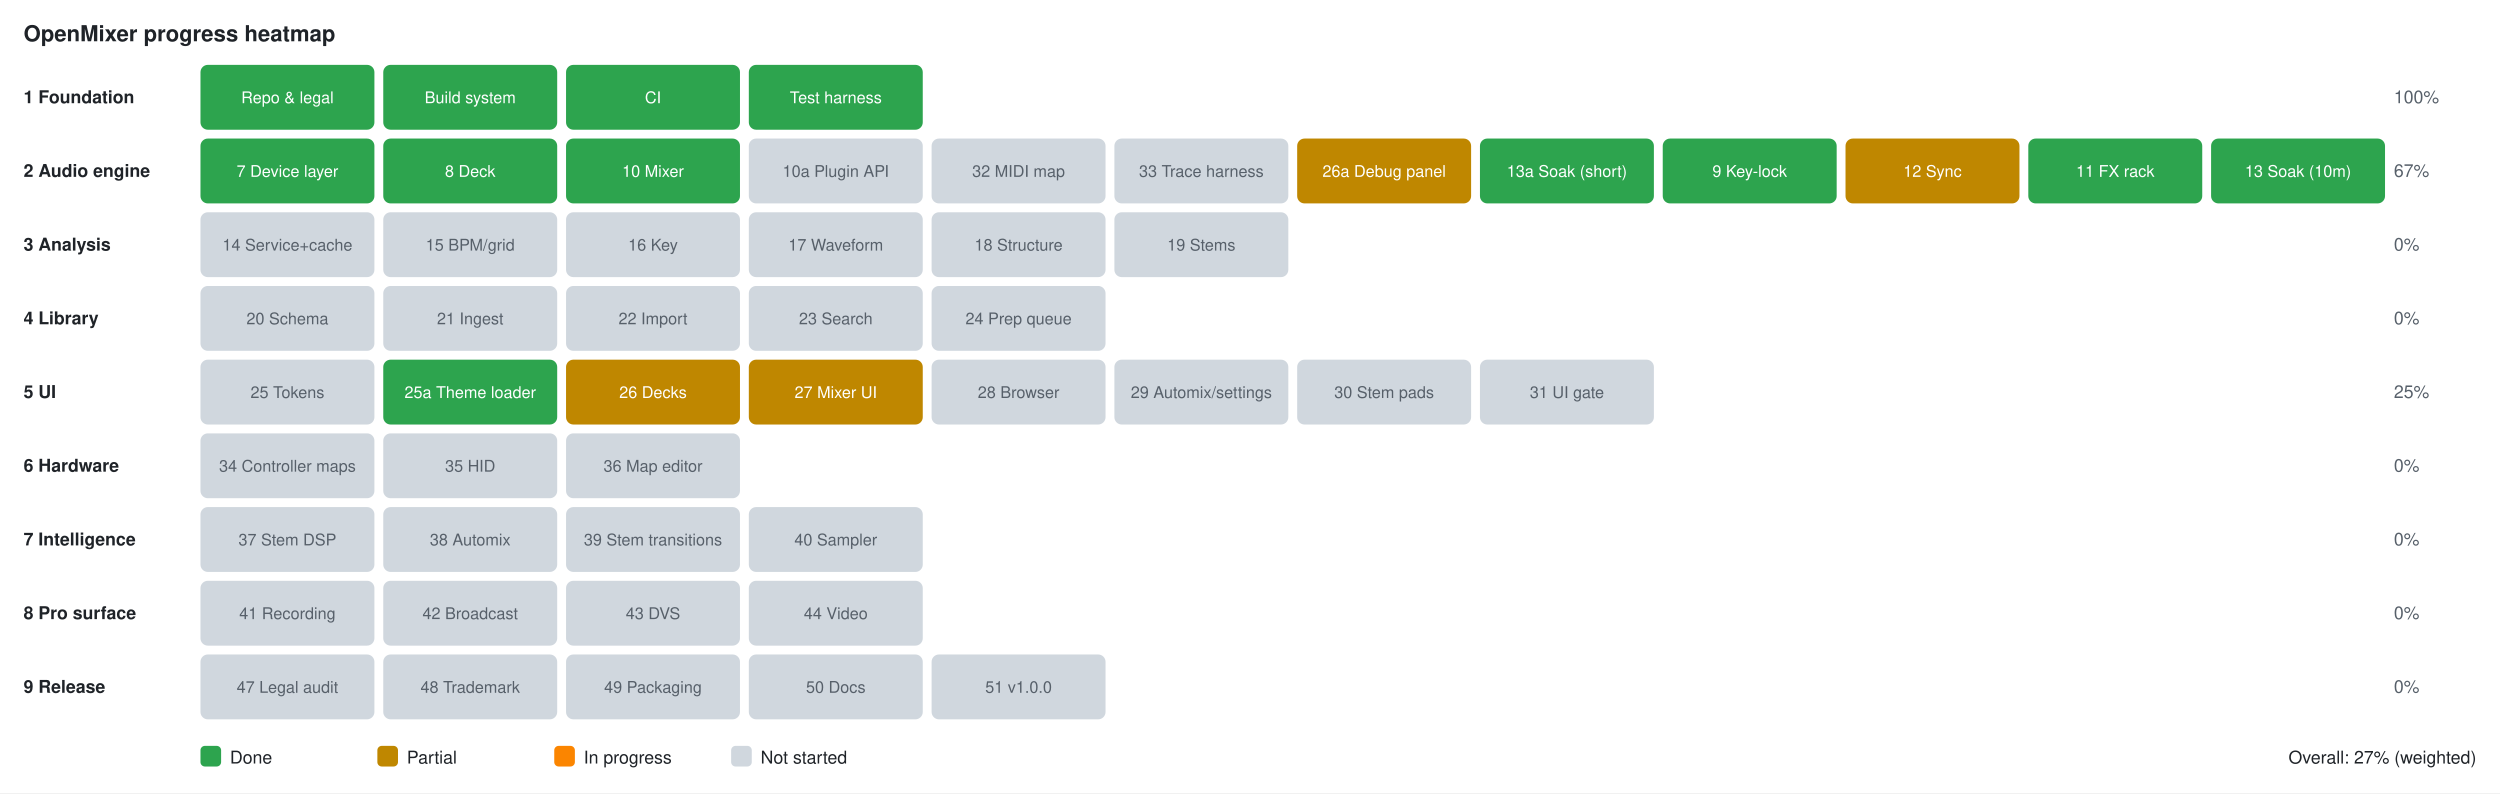
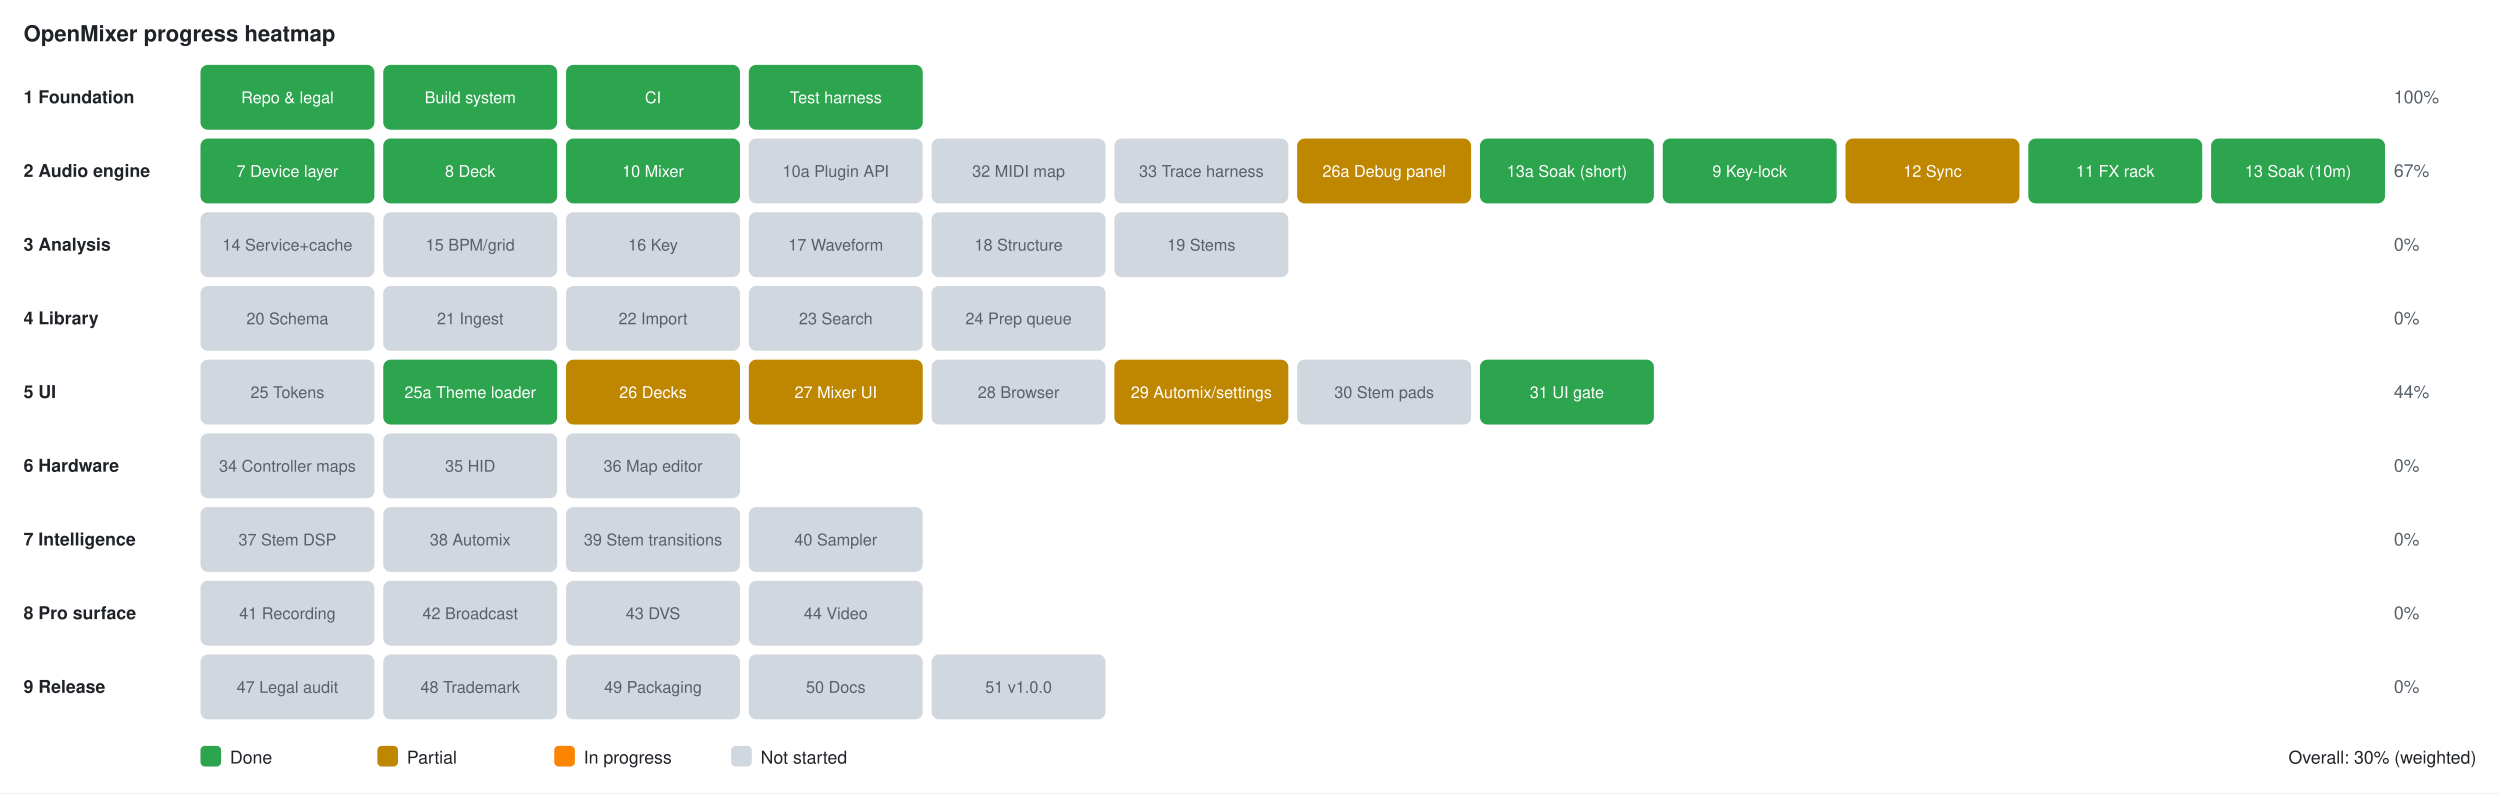
<svg xmlns="http://www.w3.org/2000/svg" width="1696" height="538" viewBox="0 0 1696 538" font-family="-apple-system,Segoe UI,Helvetica,Arial,sans-serif">
  <rect width="100%" height="100%" fill="#ffffff" />
  <text x="16" y="28" font-size="15" font-weight="600" fill="#1f2328">OpenMixer progress heatmap</text>
  <text x="16" y="70.0" font-size="12" font-weight="600" fill="#1f2328">1 Foundation</text>
  <g>
    <rect x="136" y="44" width="118" height="44" rx="5" fill="#2da44e" />
    <text x="195.0" y="70.0" font-size="11" text-anchor="middle" fill="#ffffff">Repo &amp; legal</text>
  </g>
  <g>
    <rect x="260" y="44" width="118" height="44" rx="5" fill="#2da44e" />
    <text x="319.0" y="70.0" font-size="11" text-anchor="middle" fill="#ffffff">Build system</text>
  </g>
  <g>
    <rect x="384" y="44" width="118" height="44" rx="5" fill="#2da44e" />
    <text x="443.0" y="70.0" font-size="11" text-anchor="middle" fill="#ffffff">CI</text>
  </g>
  <g>
    <rect x="508" y="44" width="118" height="44" rx="5" fill="#2da44e" />
    <text x="567.0" y="70.0" font-size="11" text-anchor="middle" fill="#ffffff">Test harness</text>
  </g>
  <text x="1624" y="70.0" font-size="12" fill="#57606a">100%</text>
  <text x="16" y="120.0" font-size="12" font-weight="600" fill="#1f2328">2 Audio engine</text>
  <g>
    <rect x="136" y="94" width="118" height="44" rx="5" fill="#2da44e" />
    <text x="195.0" y="120.0" font-size="11" text-anchor="middle" fill="#ffffff">7 Device layer</text>
  </g>
  <g>
    <rect x="260" y="94" width="118" height="44" rx="5" fill="#2da44e" />
    <text x="319.0" y="120.0" font-size="11" text-anchor="middle" fill="#ffffff">8 Deck</text>
  </g>
  <g>
    <rect x="384" y="94" width="118" height="44" rx="5" fill="#2da44e" />
    <text x="443.0" y="120.0" font-size="11" text-anchor="middle" fill="#ffffff">10 Mixer</text>
  </g>
  <g>
    <rect x="508" y="94" width="118" height="44" rx="5" fill="#d0d7de" />
    <text x="567.0" y="120.0" font-size="11" text-anchor="middle" fill="#57606a">10a Plugin API</text>
  </g>
  <g>
    <rect x="632" y="94" width="118" height="44" rx="5" fill="#d0d7de" />
    <text x="691.0" y="120.0" font-size="11" text-anchor="middle" fill="#57606a">32 MIDI map</text>
  </g>
  <g>
    <rect x="756" y="94" width="118" height="44" rx="5" fill="#d0d7de" />
    <text x="815.0" y="120.0" font-size="11" text-anchor="middle" fill="#57606a">33 Trace harness</text>
  </g>
  <g>
    <rect x="880" y="94" width="118" height="44" rx="5" fill="#bf8700" />
    <text x="939.0" y="120.0" font-size="11" text-anchor="middle" fill="#ffffff">26a Debug panel</text>
  </g>
  <g>
    <rect x="1004" y="94" width="118" height="44" rx="5" fill="#2da44e" />
    <text x="1063.0" y="120.0" font-size="11" text-anchor="middle" fill="#ffffff">13a Soak (short)</text>
  </g>
  <g>
    <rect x="1128" y="94" width="118" height="44" rx="5" fill="#2da44e" />
    <text x="1187.0" y="120.0" font-size="11" text-anchor="middle" fill="#ffffff">9 Key-lock</text>
  </g>
  <g>
    <rect x="1252" y="94" width="118" height="44" rx="5" fill="#bf8700" />
    <text x="1311.0" y="120.0" font-size="11" text-anchor="middle" fill="#ffffff">12 Sync</text>
  </g>
  <g>
    <rect x="1376" y="94" width="118" height="44" rx="5" fill="#2da44e" />
    <text x="1435.0" y="120.0" font-size="11" text-anchor="middle" fill="#ffffff">11 FX rack</text>
  </g>
  <g>
    <rect x="1500" y="94" width="118" height="44" rx="5" fill="#2da44e" />
    <text x="1559.0" y="120.0" font-size="11" text-anchor="middle" fill="#ffffff">13 Soak (10m)</text>
  </g>
  <text x="1624" y="120.0" font-size="12" fill="#57606a">67%</text>
  <text x="16" y="170.0" font-size="12" font-weight="600" fill="#1f2328">3 Analysis</text>
  <g>
    <rect x="136" y="144" width="118" height="44" rx="5" fill="#d0d7de" />
    <text x="195.0" y="170.0" font-size="11" text-anchor="middle" fill="#57606a">14 Service+cache</text>
  </g>
  <g>
    <rect x="260" y="144" width="118" height="44" rx="5" fill="#d0d7de" />
    <text x="319.0" y="170.0" font-size="11" text-anchor="middle" fill="#57606a">15 BPM/grid</text>
  </g>
  <g>
    <rect x="384" y="144" width="118" height="44" rx="5" fill="#d0d7de" />
    <text x="443.0" y="170.0" font-size="11" text-anchor="middle" fill="#57606a">16 Key</text>
  </g>
  <g>
    <rect x="508" y="144" width="118" height="44" rx="5" fill="#d0d7de" />
    <text x="567.0" y="170.0" font-size="11" text-anchor="middle" fill="#57606a">17 Waveform</text>
  </g>
  <g>
    <rect x="632" y="144" width="118" height="44" rx="5" fill="#d0d7de" />
    <text x="691.0" y="170.0" font-size="11" text-anchor="middle" fill="#57606a">18 Structure</text>
  </g>
  <g>
    <rect x="756" y="144" width="118" height="44" rx="5" fill="#d0d7de" />
    <text x="815.0" y="170.0" font-size="11" text-anchor="middle" fill="#57606a">19 Stems</text>
  </g>
  <text x="1624" y="170.0" font-size="12" fill="#57606a">0%</text>
  <text x="16" y="220.0" font-size="12" font-weight="600" fill="#1f2328">4 Library</text>
  <g>
    <rect x="136" y="194" width="118" height="44" rx="5" fill="#d0d7de" />
    <text x="195.0" y="220.0" font-size="11" text-anchor="middle" fill="#57606a">20 Schema</text>
  </g>
  <g>
    <rect x="260" y="194" width="118" height="44" rx="5" fill="#d0d7de" />
    <text x="319.0" y="220.0" font-size="11" text-anchor="middle" fill="#57606a">21 Ingest</text>
  </g>
  <g>
    <rect x="384" y="194" width="118" height="44" rx="5" fill="#d0d7de" />
    <text x="443.0" y="220.0" font-size="11" text-anchor="middle" fill="#57606a">22 Import</text>
  </g>
  <g>
    <rect x="508" y="194" width="118" height="44" rx="5" fill="#d0d7de" />
    <text x="567.0" y="220.0" font-size="11" text-anchor="middle" fill="#57606a">23 Search</text>
  </g>
  <g>
    <rect x="632" y="194" width="118" height="44" rx="5" fill="#d0d7de" />
    <text x="691.0" y="220.0" font-size="11" text-anchor="middle" fill="#57606a">24 Prep queue</text>
  </g>
  <text x="1624" y="220.0" font-size="12" fill="#57606a">0%</text>
  <text x="16" y="270.0" font-size="12" font-weight="600" fill="#1f2328">5 UI</text>
  <g>
    <rect x="136" y="244" width="118" height="44" rx="5" fill="#d0d7de" />
    <text x="195.0" y="270.0" font-size="11" text-anchor="middle" fill="#57606a">25 Tokens</text>
  </g>
  <g>
    <rect x="260" y="244" width="118" height="44" rx="5" fill="#2da44e" />
    <text x="319.0" y="270.0" font-size="11" text-anchor="middle" fill="#ffffff">25a Theme loader</text>
  </g>
  <g>
    <rect x="384" y="244" width="118" height="44" rx="5" fill="#bf8700" />
    <text x="443.0" y="270.0" font-size="11" text-anchor="middle" fill="#ffffff">26 Decks</text>
  </g>
  <g>
    <rect x="508" y="244" width="118" height="44" rx="5" fill="#bf8700" />
    <text x="567.0" y="270.0" font-size="11" text-anchor="middle" fill="#ffffff">27 Mixer UI</text>
  </g>
  <g>
    <rect x="632" y="244" width="118" height="44" rx="5" fill="#d0d7de" />
    <text x="691.0" y="270.0" font-size="11" text-anchor="middle" fill="#57606a">28 Browser</text>
  </g>
  <g>
-     <rect x="756" y="244" width="118" height="44" rx="5" fill="#d0d7de" />
-     <text x="815.0" y="270.0" font-size="11" text-anchor="middle" fill="#57606a">29 Automix/settings</text>
+     <rect x="756" y="244" width="118" height="44" rx="5" fill="#bf8700" />
+     <text x="815.0" y="270.0" font-size="11" text-anchor="middle" fill="#ffffff">29 Automix/settings</text>
  </g>
  <g>
    <rect x="880" y="244" width="118" height="44" rx="5" fill="#d0d7de" />
    <text x="939.0" y="270.0" font-size="11" text-anchor="middle" fill="#57606a">30 Stem pads</text>
  </g>
  <g>
-     <rect x="1004" y="244" width="118" height="44" rx="5" fill="#d0d7de" />
-     <text x="1063.0" y="270.0" font-size="11" text-anchor="middle" fill="#57606a">31 UI gate</text>
-   </g>
-   <text x="1624" y="270.0" font-size="12" fill="#57606a">25%</text>
+     <rect x="1004" y="244" width="118" height="44" rx="5" fill="#2da44e" />
+     <text x="1063.0" y="270.0" font-size="11" text-anchor="middle" fill="#ffffff">31 UI gate</text>
+   </g>
+   <text x="1624" y="270.0" font-size="12" fill="#57606a">44%</text>
  <text x="16" y="320.0" font-size="12" font-weight="600" fill="#1f2328">6 Hardware</text>
  <g>
    <rect x="136" y="294" width="118" height="44" rx="5" fill="#d0d7de" />
    <text x="195.0" y="320.0" font-size="11" text-anchor="middle" fill="#57606a">34 Controller maps</text>
  </g>
  <g>
    <rect x="260" y="294" width="118" height="44" rx="5" fill="#d0d7de" />
    <text x="319.0" y="320.0" font-size="11" text-anchor="middle" fill="#57606a">35 HID</text>
  </g>
  <g>
    <rect x="384" y="294" width="118" height="44" rx="5" fill="#d0d7de" />
    <text x="443.0" y="320.0" font-size="11" text-anchor="middle" fill="#57606a">36 Map editor</text>
  </g>
  <text x="1624" y="320.0" font-size="12" fill="#57606a">0%</text>
  <text x="16" y="370.0" font-size="12" font-weight="600" fill="#1f2328">7 Intelligence</text>
  <g>
    <rect x="136" y="344" width="118" height="44" rx="5" fill="#d0d7de" />
    <text x="195.0" y="370.0" font-size="11" text-anchor="middle" fill="#57606a">37 Stem DSP</text>
  </g>
  <g>
    <rect x="260" y="344" width="118" height="44" rx="5" fill="#d0d7de" />
    <text x="319.0" y="370.0" font-size="11" text-anchor="middle" fill="#57606a">38 Automix</text>
  </g>
  <g>
    <rect x="384" y="344" width="118" height="44" rx="5" fill="#d0d7de" />
    <text x="443.0" y="370.0" font-size="11" text-anchor="middle" fill="#57606a">39 Stem transitions</text>
  </g>
  <g>
    <rect x="508" y="344" width="118" height="44" rx="5" fill="#d0d7de" />
    <text x="567.0" y="370.0" font-size="11" text-anchor="middle" fill="#57606a">40 Sampler</text>
  </g>
  <text x="1624" y="370.0" font-size="12" fill="#57606a">0%</text>
  <text x="16" y="420.0" font-size="12" font-weight="600" fill="#1f2328">8 Pro surface</text>
  <g>
    <rect x="136" y="394" width="118" height="44" rx="5" fill="#d0d7de" />
    <text x="195.0" y="420.0" font-size="11" text-anchor="middle" fill="#57606a">41 Recording</text>
  </g>
  <g>
    <rect x="260" y="394" width="118" height="44" rx="5" fill="#d0d7de" />
    <text x="319.0" y="420.0" font-size="11" text-anchor="middle" fill="#57606a">42 Broadcast</text>
  </g>
  <g>
    <rect x="384" y="394" width="118" height="44" rx="5" fill="#d0d7de" />
    <text x="443.0" y="420.0" font-size="11" text-anchor="middle" fill="#57606a">43 DVS</text>
  </g>
  <g>
    <rect x="508" y="394" width="118" height="44" rx="5" fill="#d0d7de" />
    <text x="567.0" y="420.0" font-size="11" text-anchor="middle" fill="#57606a">44 Video</text>
  </g>
  <text x="1624" y="420.0" font-size="12" fill="#57606a">0%</text>
  <text x="16" y="470.0" font-size="12" font-weight="600" fill="#1f2328">9 Release</text>
  <g>
    <rect x="136" y="444" width="118" height="44" rx="5" fill="#d0d7de" />
    <text x="195.0" y="470.0" font-size="11" text-anchor="middle" fill="#57606a">47 Legal audit</text>
  </g>
  <g>
    <rect x="260" y="444" width="118" height="44" rx="5" fill="#d0d7de" />
    <text x="319.0" y="470.0" font-size="11" text-anchor="middle" fill="#57606a">48 Trademark</text>
  </g>
  <g>
    <rect x="384" y="444" width="118" height="44" rx="5" fill="#d0d7de" />
    <text x="443.0" y="470.0" font-size="11" text-anchor="middle" fill="#57606a">49 Packaging</text>
  </g>
  <g>
    <rect x="508" y="444" width="118" height="44" rx="5" fill="#d0d7de" />
    <text x="567.0" y="470.0" font-size="11" text-anchor="middle" fill="#57606a">50 Docs</text>
  </g>
  <g>
    <rect x="632" y="444" width="118" height="44" rx="5" fill="#d0d7de" />
    <text x="691.0" y="470.0" font-size="11" text-anchor="middle" fill="#57606a">51 v1.0.0</text>
  </g>
  <text x="1624" y="470.0" font-size="12" fill="#57606a">0%</text>
  <rect x="136" y="506" width="14" height="14" rx="3" fill="#2da44e" />
  <text x="156" y="518" font-size="12" fill="#1f2328">Done</text>
  <rect x="256" y="506" width="14" height="14" rx="3" fill="#bf8700" />
  <text x="276" y="518" font-size="12" fill="#1f2328">Partial</text>
  <rect x="376" y="506" width="14" height="14" rx="3" fill="#fb8500" />
  <text x="396" y="518" font-size="12" fill="#1f2328">In progress</text>
  <rect x="496" y="506" width="14" height="14" rx="3" fill="#d0d7de" />
  <text x="516" y="518" font-size="12" fill="#1f2328">Not started</text>
-   <text x="1680" y="518" font-size="12" text-anchor="end" fill="#1f2328">Overall: 27% (weighted)</text>
+   <text x="1680" y="518" font-size="12" text-anchor="end" fill="#1f2328">Overall: 30% (weighted)</text>
</svg>
